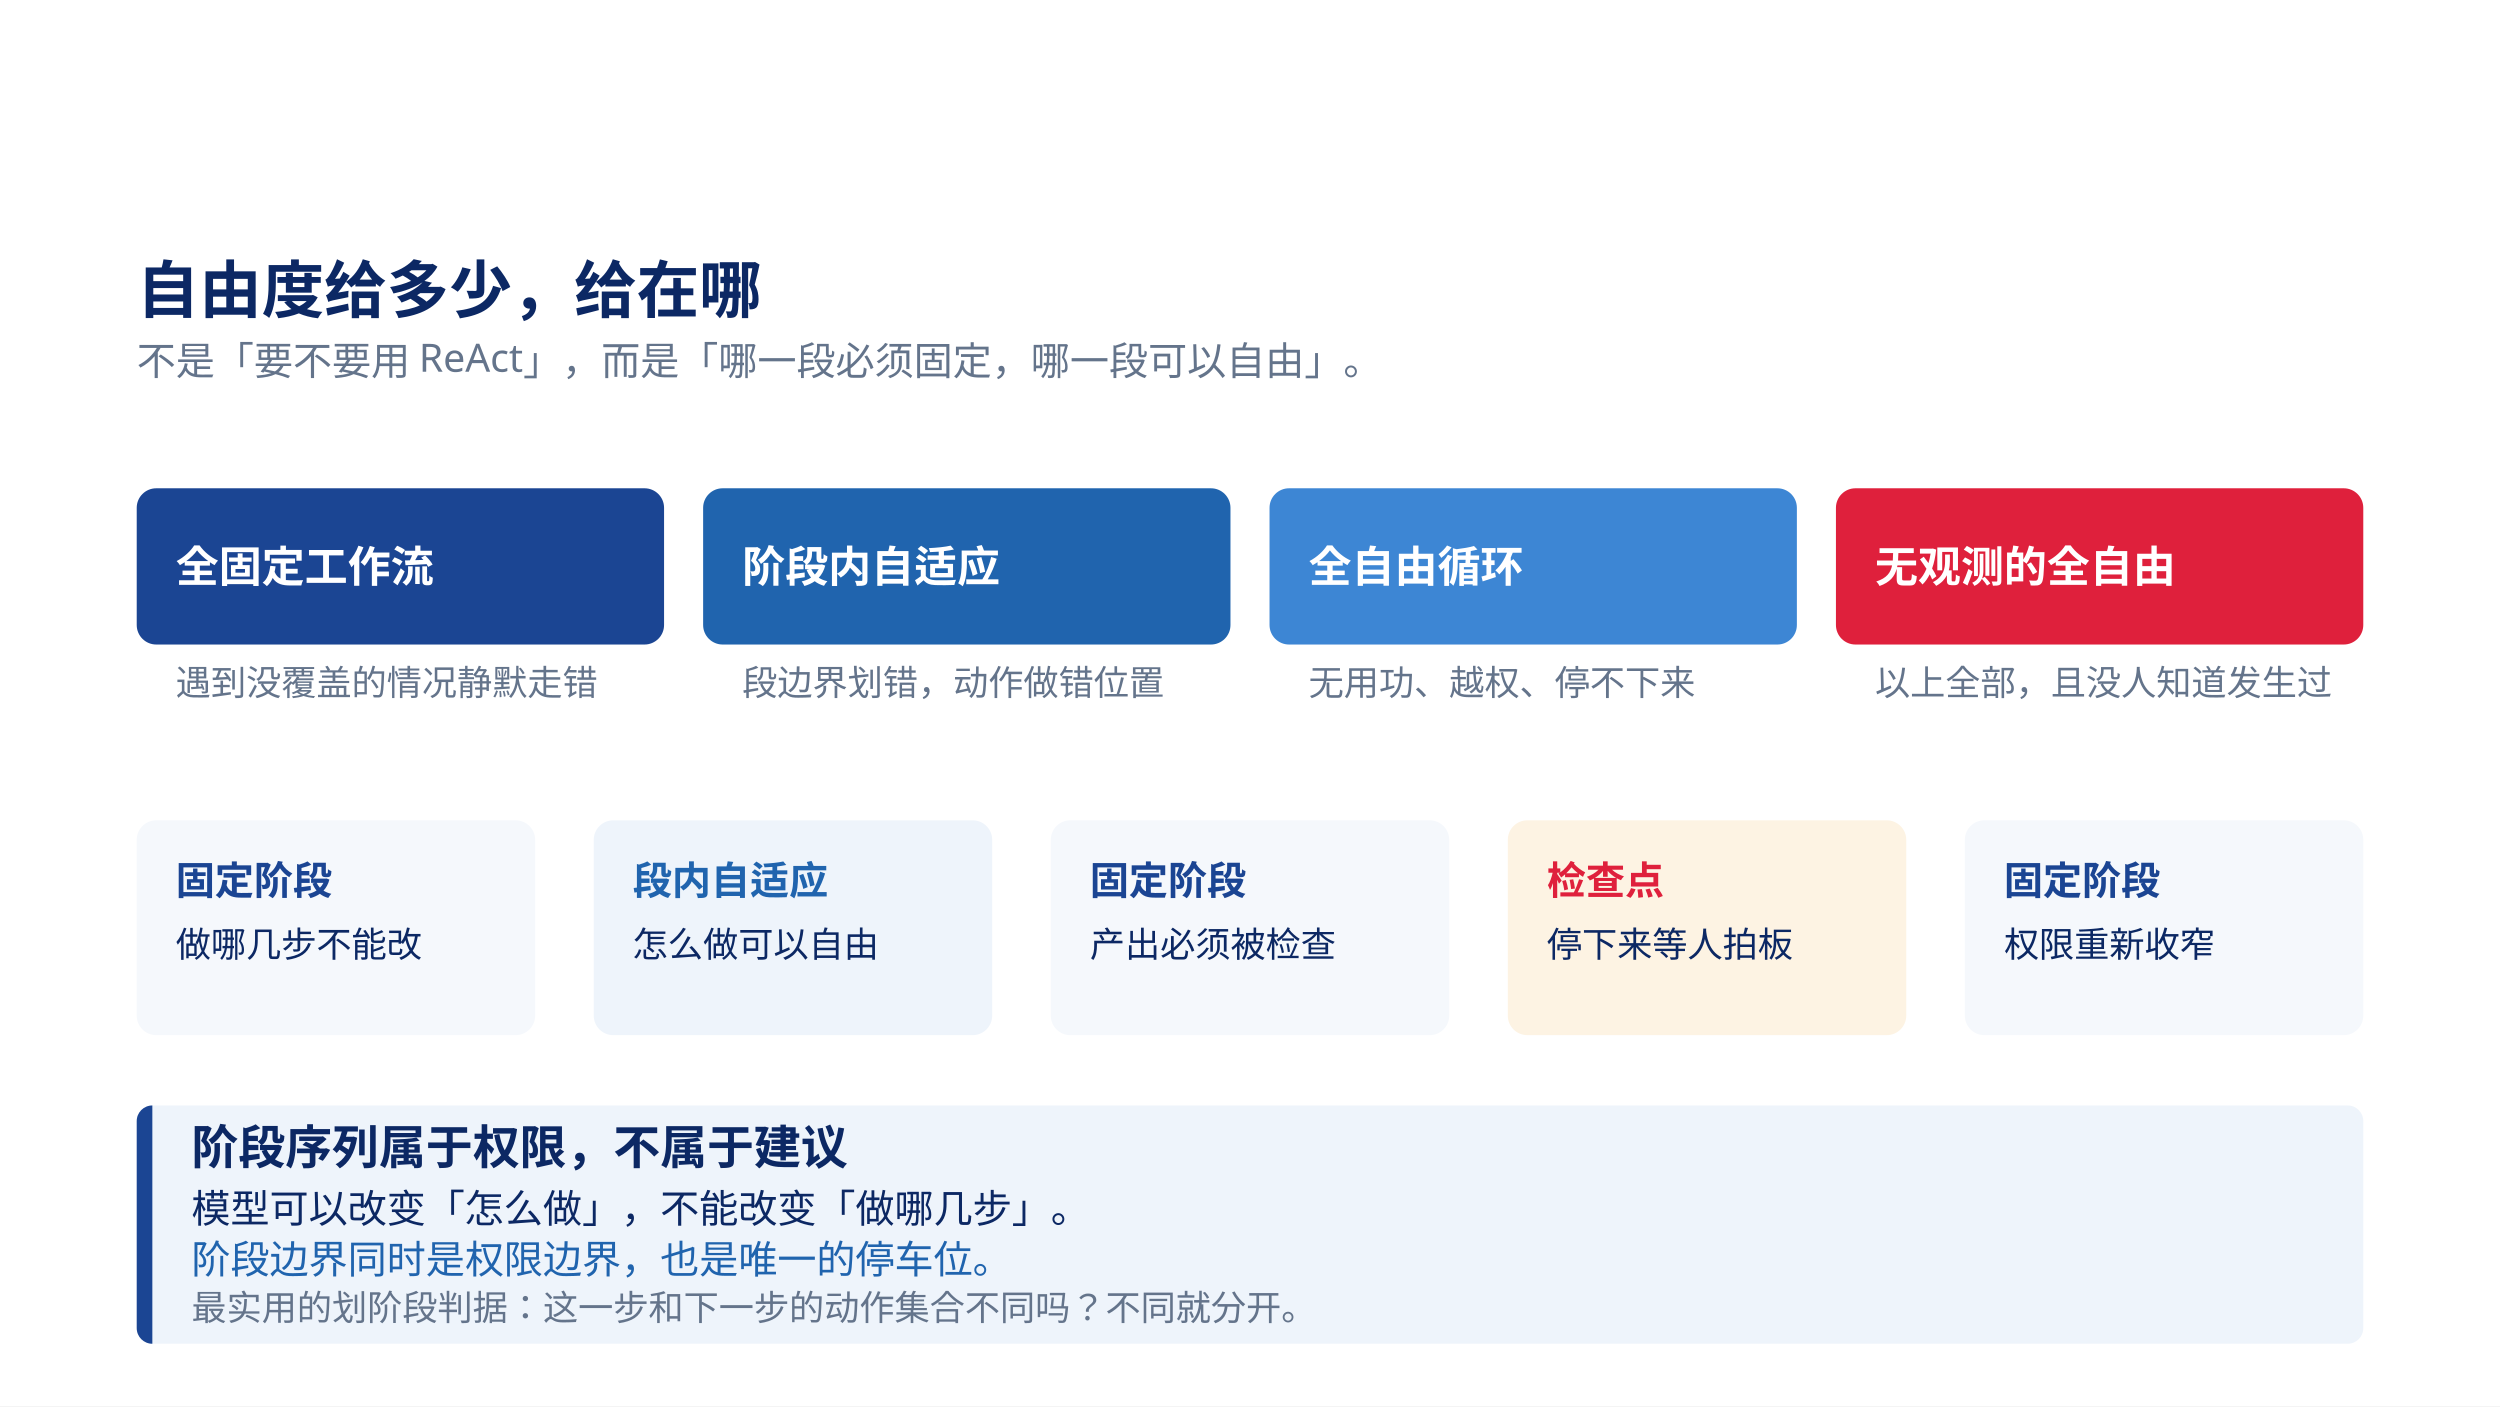
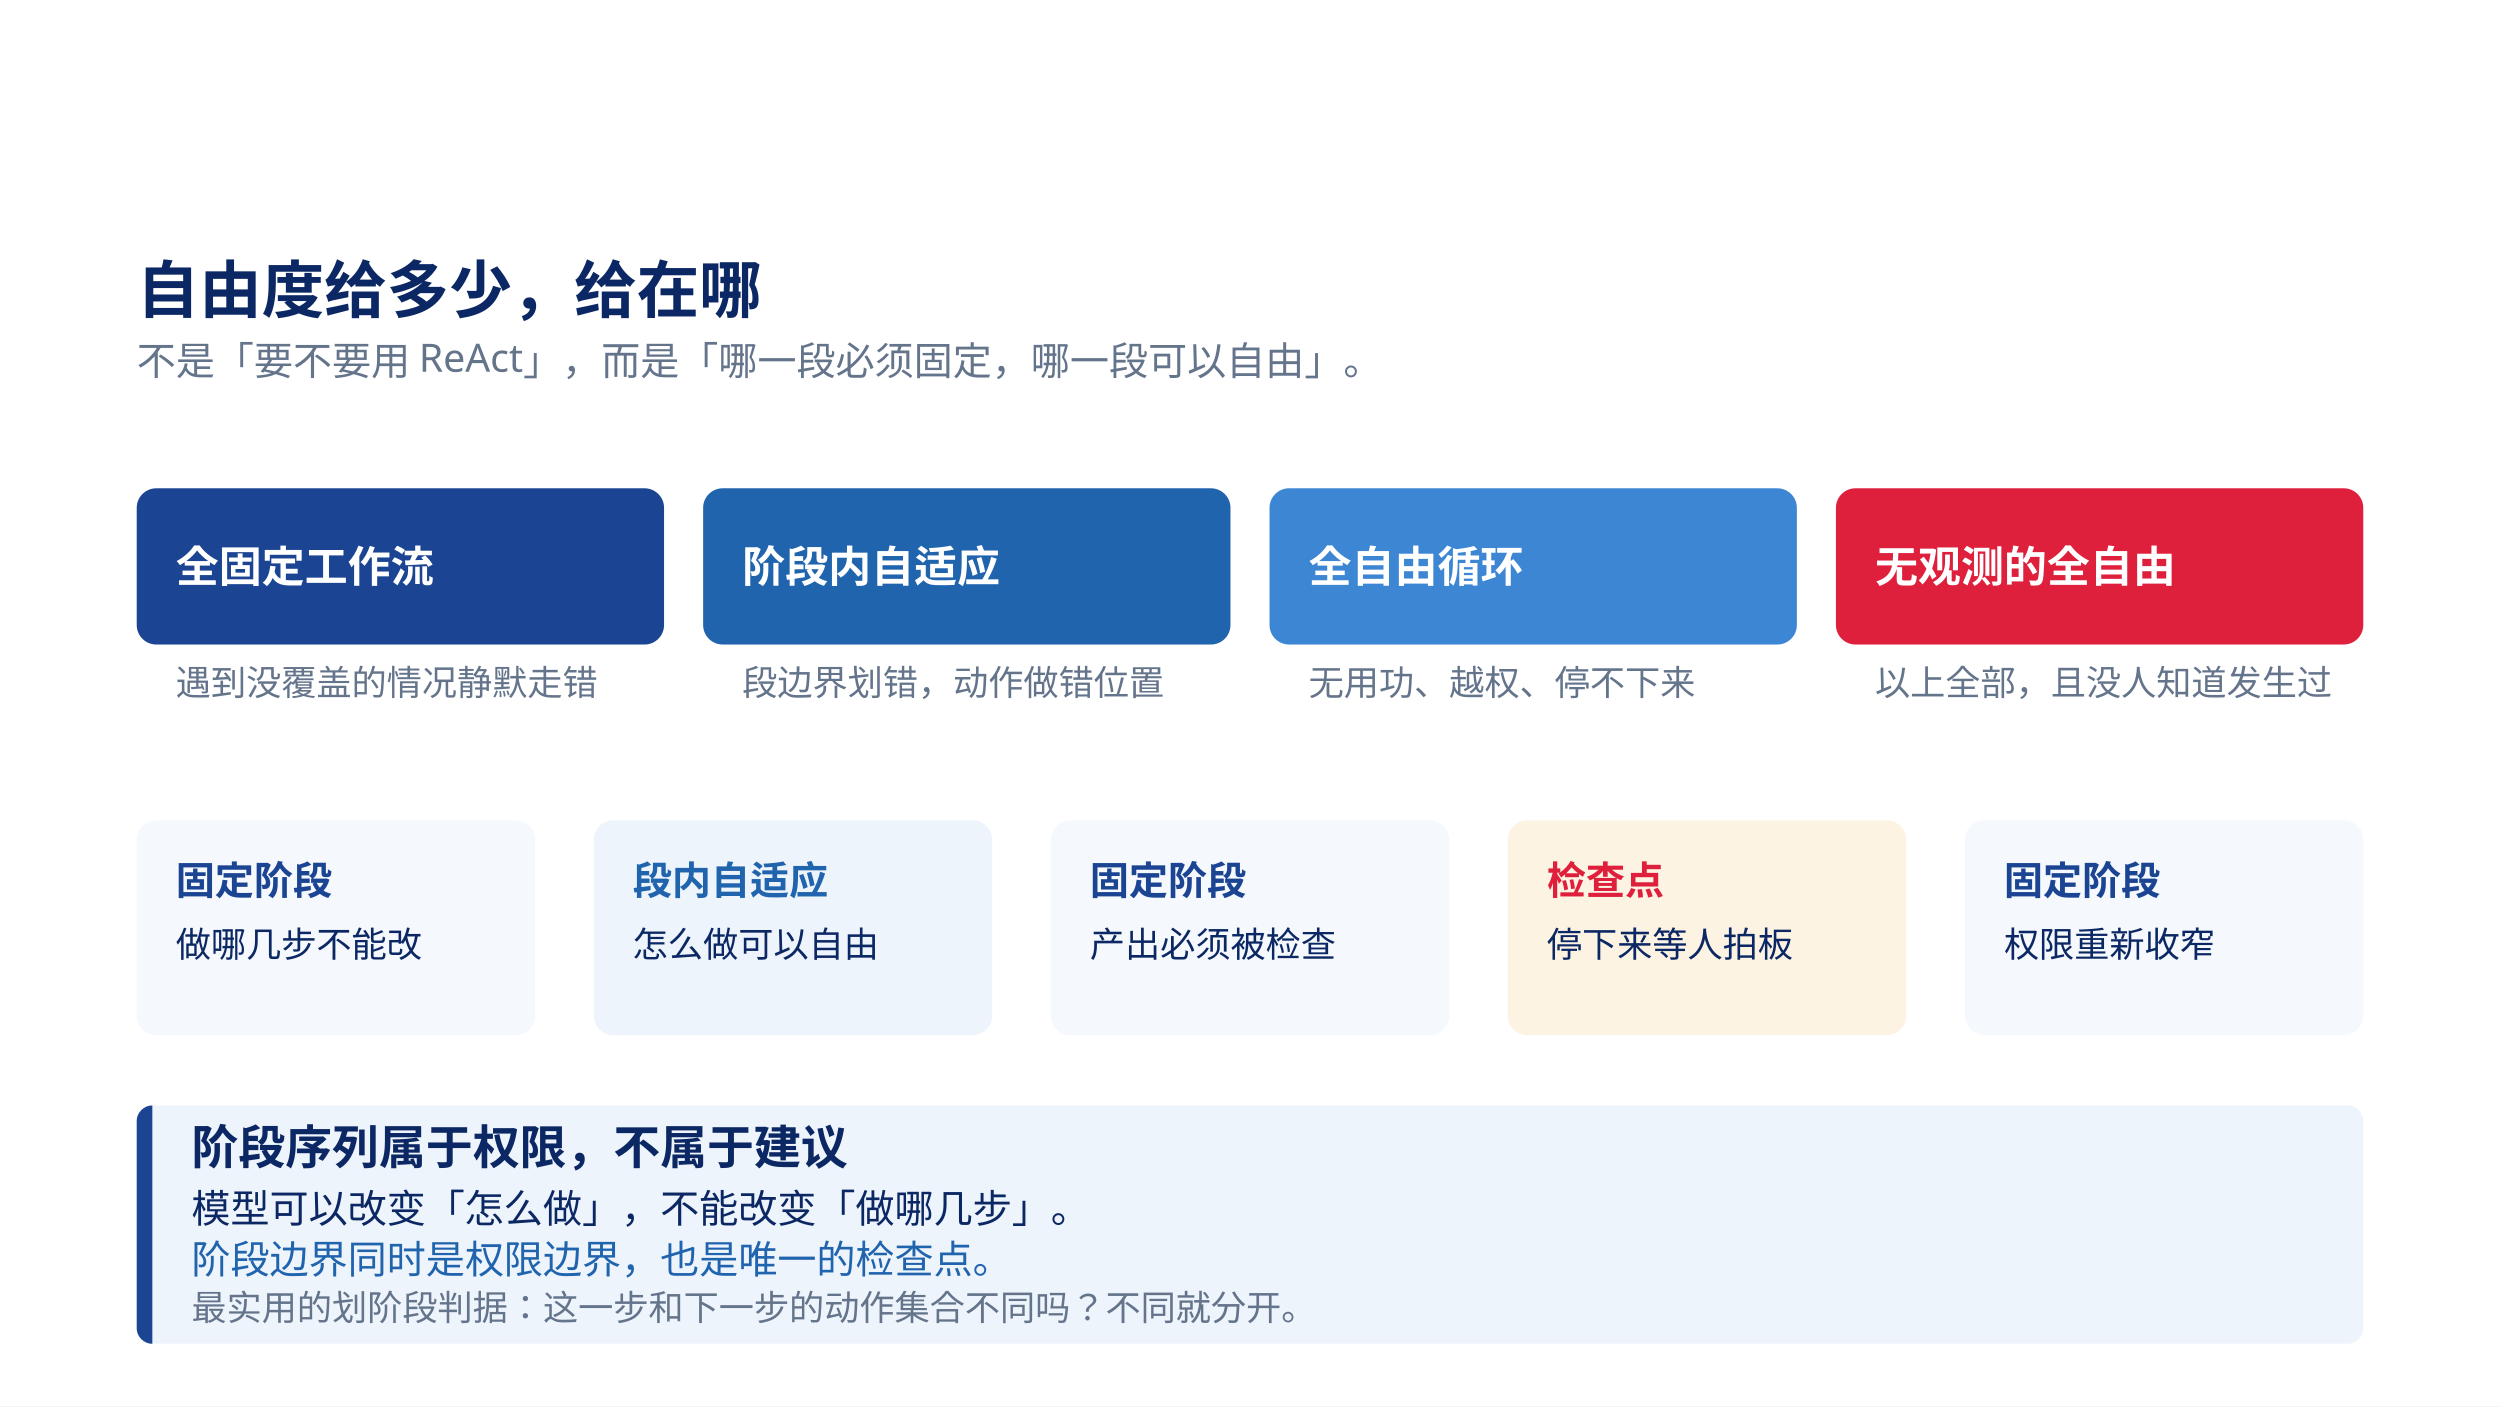
<svg xmlns="http://www.w3.org/2000/svg" viewBox="0 0 1280 720" font-family="Microsoft YaHei" data-pptx-page-role="content">
  <rect id="page-background" x="0" y="0" width="1280" height="720" fill="#FFFFFF" data-pptx-role="background" />
  <g id="fig-header" data-pptx-bounds="70 126 1140 70">
    <text x="70" y="160" font-size="32" font-weight="bold" fill="#0C2864">自由度给多少，给在哪</text>
    <text x="70" y="192" font-size="20" fill="#64748B">不是「要不要用 ReAct」，而是「哪一段必须固定，哪一段可以自由」。</text>
  </g>
  <g id="fig-spectrum" data-pptx-bounds="70 244 1140 128">
    <g id="spec-fixed" data-pptx-bounds="70 250 270 116">
      <rect x="70" y="250" width="270" height="80" rx="10" fill="#1B4593" />
      <text x="90" y="298" font-size="22" font-weight="bold" fill="#FFFFFF">全固定工作流</text>
      <text x="90" y="356" font-size="18" fill="#64748B">遇到没覆盖的情况静默走错</text>
    </g>
    <g id="spec-staged" data-pptx-bounds="360 250 270 116">
      <rect x="360" y="250" width="270" height="80" rx="10" fill="#2064AE" />
      <text x="380" y="298" font-size="22" font-weight="bold" fill="#FFFFFF">阶段内自适应</text>
      <text x="380" y="356" font-size="18" fill="#64748B">段边界划错，动作做错位置</text>
    </g>
    <g id="spec-free" data-pptx-bounds="650 250 270 116">
      <rect x="650" y="250" width="270" height="80" rx="10" fill="#3D86D4" />
      <text x="670" y="298" font-size="22" font-weight="bold" fill="#FFFFFF">全自由循环</text>
      <text x="670" y="356" font-size="18" fill="#64748B">无用功、越权、停不下来</text>
    </g>
    <g id="spec-blind" data-pptx-bounds="940 250 270 116">
      <rect x="940" y="250" width="270" height="80" rx="10" fill="#DF203C" />
      <text x="960" y="298" font-size="22" font-weight="bold" fill="#FFFFFF">无观测的全自由</text>
      <text x="960" y="356" font-size="18" fill="#64748B">以上全部，且没人知道发生过</text>
    </g>
  </g>
  <g id="fig-chain" data-pptx-bounds="70 414 1140 124">
    <g id="stage-fixed1" data-pptx-bounds="70 420 204 110">
      <rect x="70" y="420" width="204" height="110" rx="10" fill="#F5F8FC" />
      <text x="90" y="458" font-size="20" font-weight="bold" fill="#1B4593">固定阶段</text>
      <text x="90" y="490" font-size="18" fill="#0C2864">做哪几步不能改</text>
    </g>
    <g id="stage-free" data-pptx-bounds="304 420 204 110">
      <rect x="304" y="420" width="204" height="110" rx="10" fill="#EEF4FB" />
      <text x="324" y="458" font-size="20" font-weight="bold" fill="#2064AE">段内自适应</text>
      <text x="324" y="490" font-size="18" fill="#0C2864">怎么做可以自由</text>
    </g>
    <g id="stage-fixed2" data-pptx-bounds="538 420 204 110">
      <rect x="538" y="420" width="204" height="110" rx="10" fill="#F5F8FC" />
      <text x="558" y="458" font-size="20" font-weight="bold" fill="#1B4593">固定阶段</text>
      <text x="558" y="490" font-size="18" fill="#0C2864">产出必须被检查</text>
    </g>
    <g id="stage-check" data-pptx-bounds="772 420 204 110">
      <rect x="772" y="420" width="204" height="110" rx="10" fill="#FDF3E3" />
      <text x="792" y="458" font-size="20" font-weight="bold" fill="#DF203C">检查点</text>
      <text x="792" y="490" font-size="18" fill="#0C2864">停下来等人拍板</text>
    </g>
    <g id="stage-fixed3" data-pptx-bounds="1006 420 204 110">
      <rect x="1006" y="420" width="204" height="110" rx="10" fill="#F5F8FC" />
      <text x="1026" y="458" font-size="20" font-weight="bold" fill="#1B4593">固定阶段</text>
      <text x="1026" y="490" font-size="18" fill="#0C2864">权限重新收窄</text>
    </g>
  </g>
  <g id="fig-conclusion" data-pptx-bounds="70 566 1140 122">
    <rect x="70" y="566" width="1140" height="122" rx="8" fill="#EEF4FB" />
    <path d="M78 566 a8 8 0 0 0 -8 8 v106 a8 8 0 0 0 8 8 z" fill="#1B4593" />
    <text x="98" y="596" font-size="24" font-weight="bold" fill="#0C2864">阶段序列属于权限，不属于建议</text>
    <text x="98" y="626" font-size="20" fill="#0C2864">模型可以改变「怎么做」，不能改变「做哪几步」。</text>
-     <text x="98" y="652" font-size="20" fill="#2064AE">阶段边界同时是权限边界，也是唯一的停车位。</text>
+     <text x="98" y="652" font-size="20" fill="#2064AE">阶段边界同时是权限边界，也是唯一的检查点。</text>
    <text x="98" y="676" font-size="18" fill="#64748B">最实用的划阶段判据：这一步和下一步的动作集合不同吗？不同就分开。</text>
  </g>
</svg>
